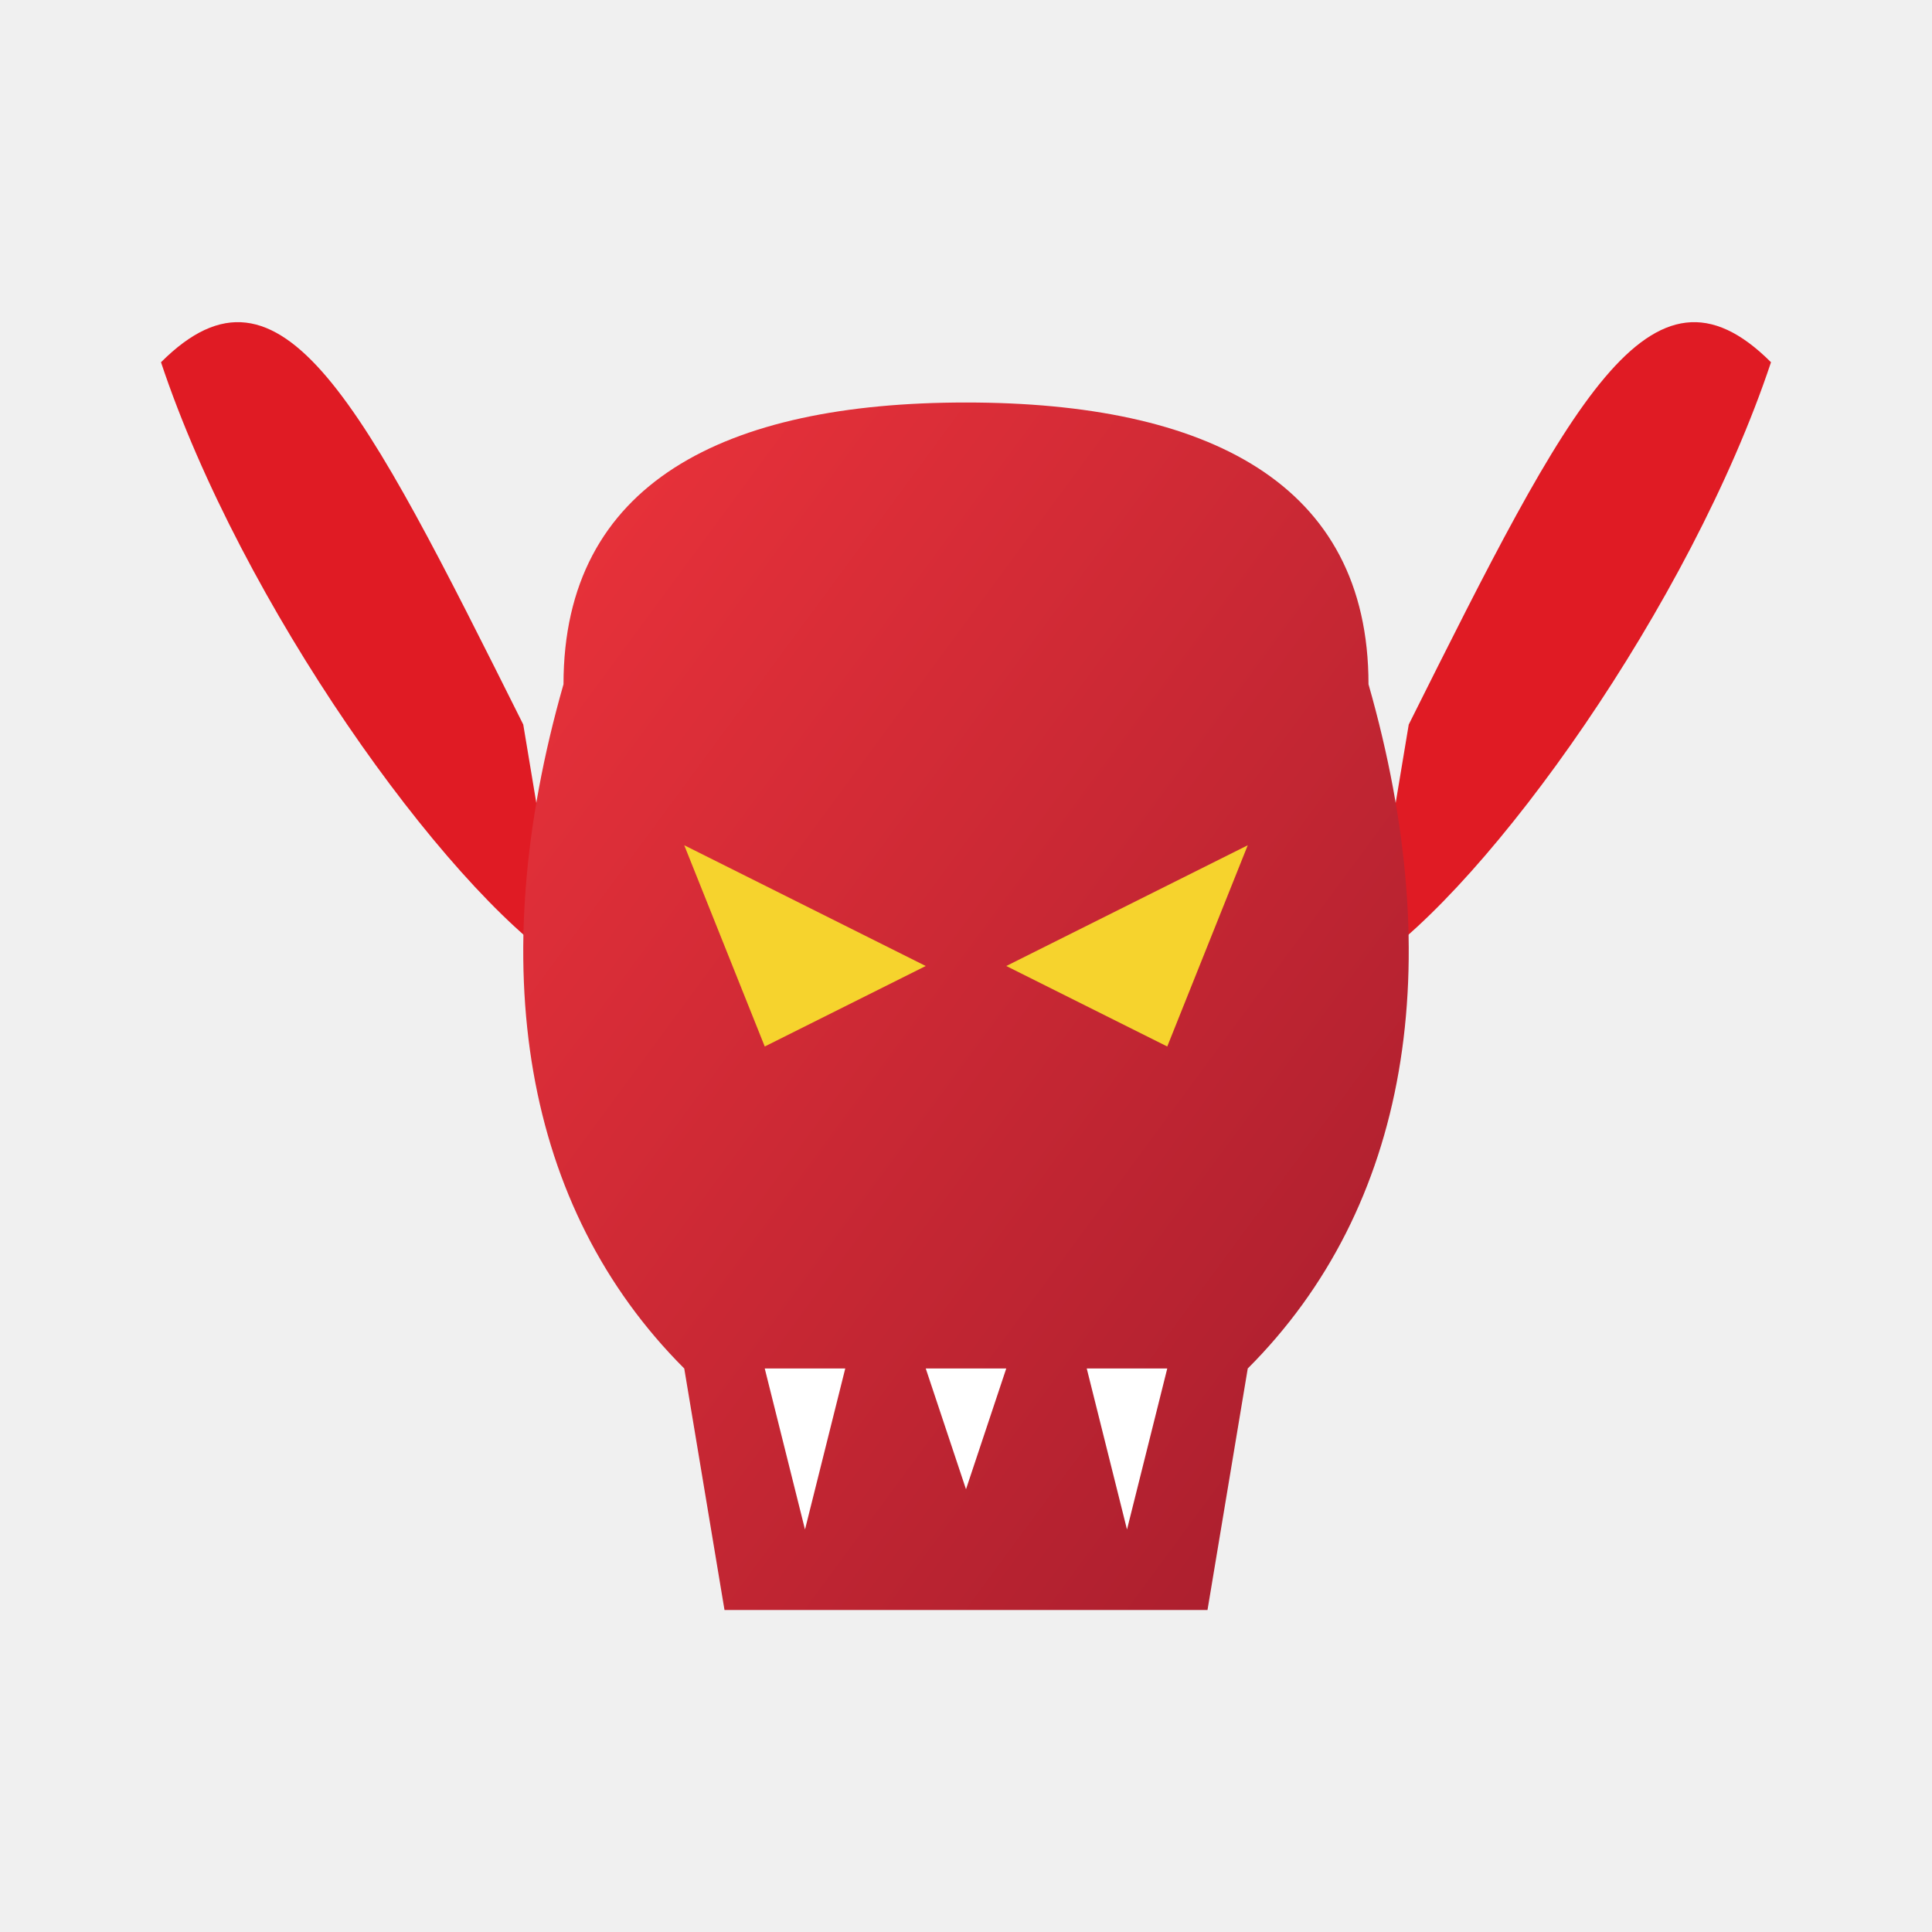
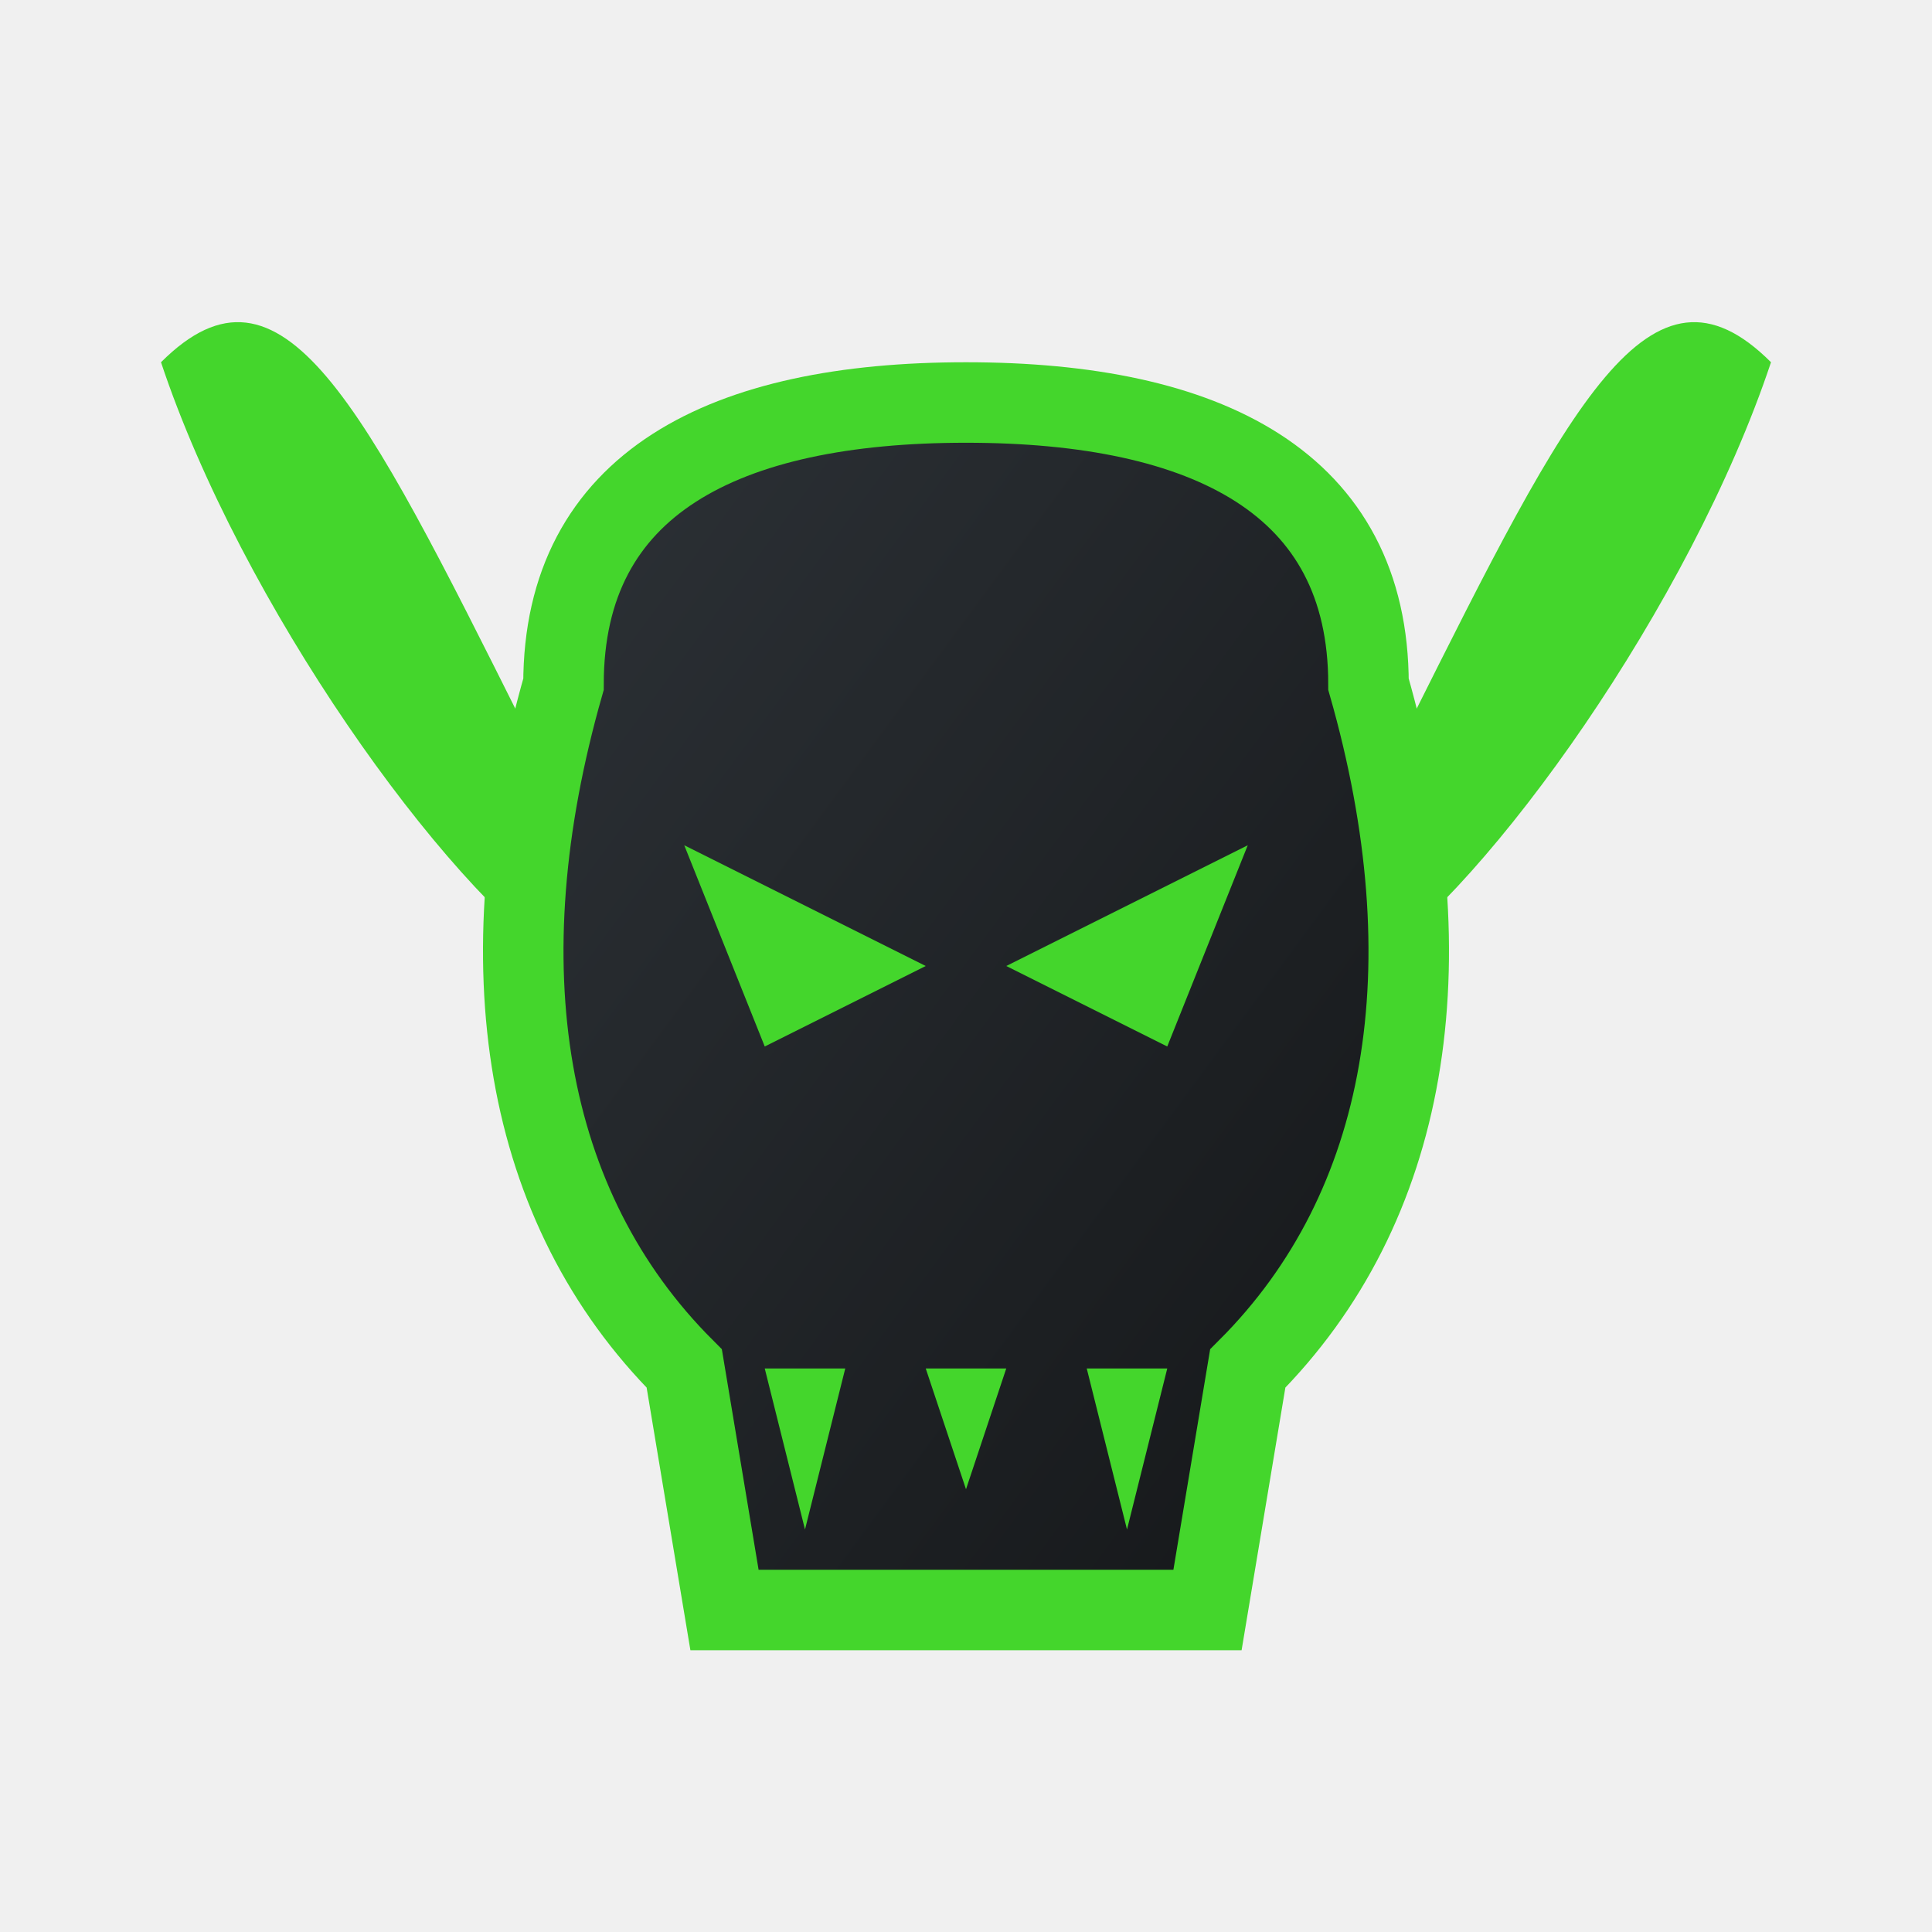
<svg xmlns="http://www.w3.org/2000/svg" width="48" height="48" viewBox="0 0 48 48">
  <defs>
    <linearGradient id="monstGrad" x1="0%" y1="0%" x2="100%" y2="100%">
-       <stop offset="0%" stop-color="#ed333b" />
-       <stop offset="100%" stop-color="#a51d2d" />
+       <stop offset="0%" stop-color="#2D3237" />
+       <stop offset="100%" stop-color="#141618" />
    </linearGradient>
  </defs>
-   <path d="M 13 18 C 9 10 7 6 4 9 C 6 15 11 22 14 24 Z" fill="#e01b24" />
-   <path d="M 35 18 C 39 10 41 6 44 9 C 42 15 37 22 34 24 Z" fill="#e01b24" />
-   <path d="M 14 17 C 14 12 18 10 24 10 C 30 10 34 12 34 17 C 36 24 35 30 31 34 L 30 40 L 18 40 L 17 34 C 13 30 12 24 14 17 Z" fill="url(#monstGrad)" />
-   <polygon points="17,21 23,24 19,26" fill="#f6d32d" />
-   <polygon points="31,21 25,24 29,26" fill="#f6d32d" />
-   <polygon points="19,34 21,34 20,38" fill="#ffffff" />
-   <polygon points="27,34 29,34 28,38" fill="#ffffff" />
-   <polygon points="23,34 25,34 24,37" fill="#ffffff" />
+   <path d="M 13 18 C 9 10 7 6 4 9 C 6 15 11 22 14 24 Z" fill="#44D62C" />
+   <path d="M 35 18 C 39 10 41 6 44 9 C 42 15 37 22 34 24 Z" fill="#44D62C" />
+   <path d="M 14 17 C 14 12 18 10 24 10 C 30 10 34 12 34 17 C 36 24 35 30 31 34 L 30 40 L 18 40 L 17 34 C 13 30 12 24 14 17 Z" fill="url(#monstGrad)" stroke="#44D62C" stroke-width="2" />
+   <polygon points="17,21 23,24 19,26" fill="#44D62C" />
+   <polygon points="31,21 25,24 29,26" fill="#44D62C" />
+   <polygon points="19,34 21,34 20,38" fill="#44D62C" />
+   <polygon points="27,34 29,34 28,38" fill="#44D62C" />
+   <polygon points="23,34 25,34 24,37" fill="#44D62C" />
</svg>
